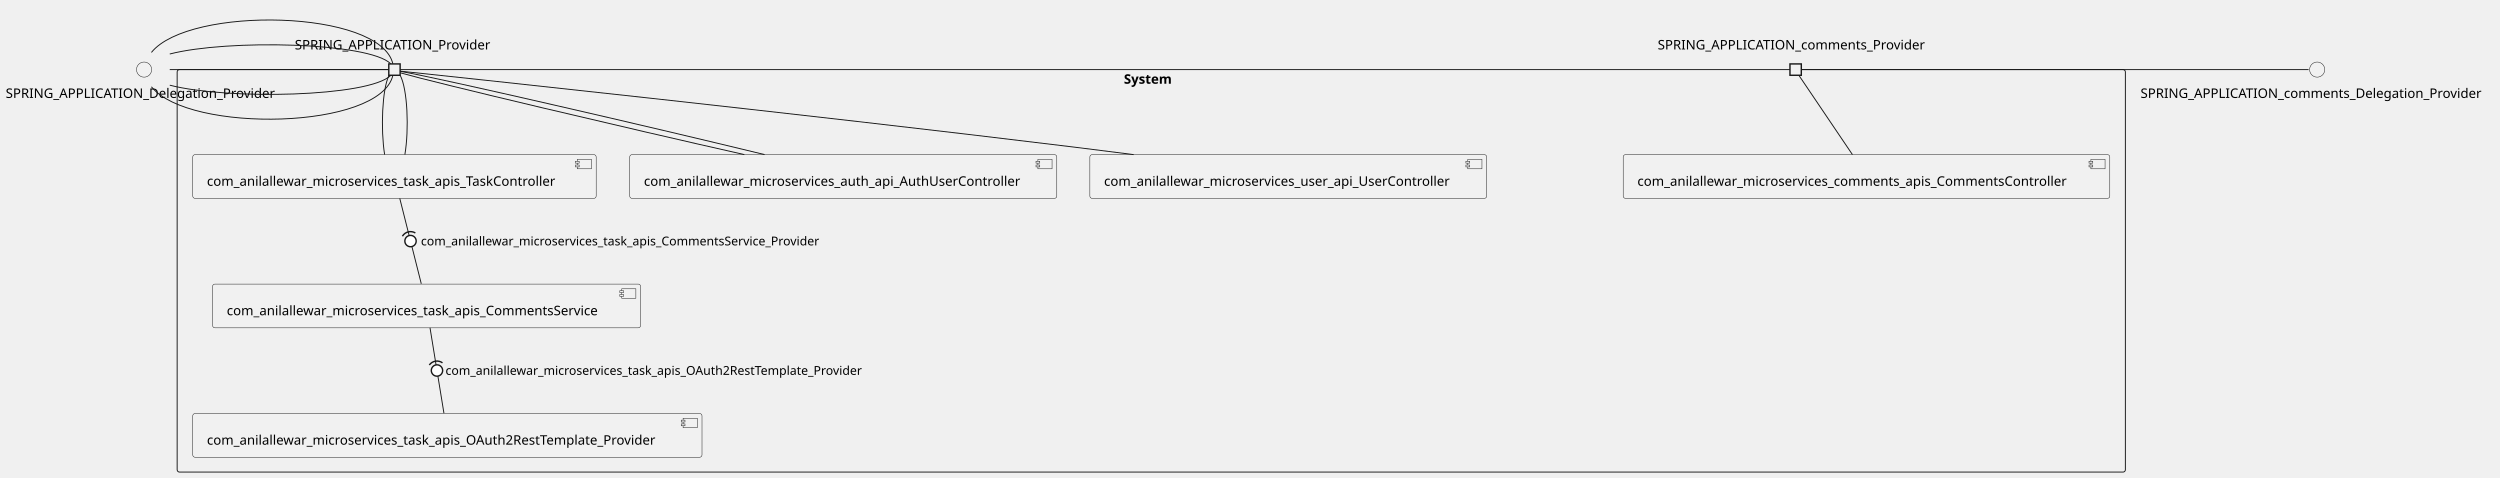
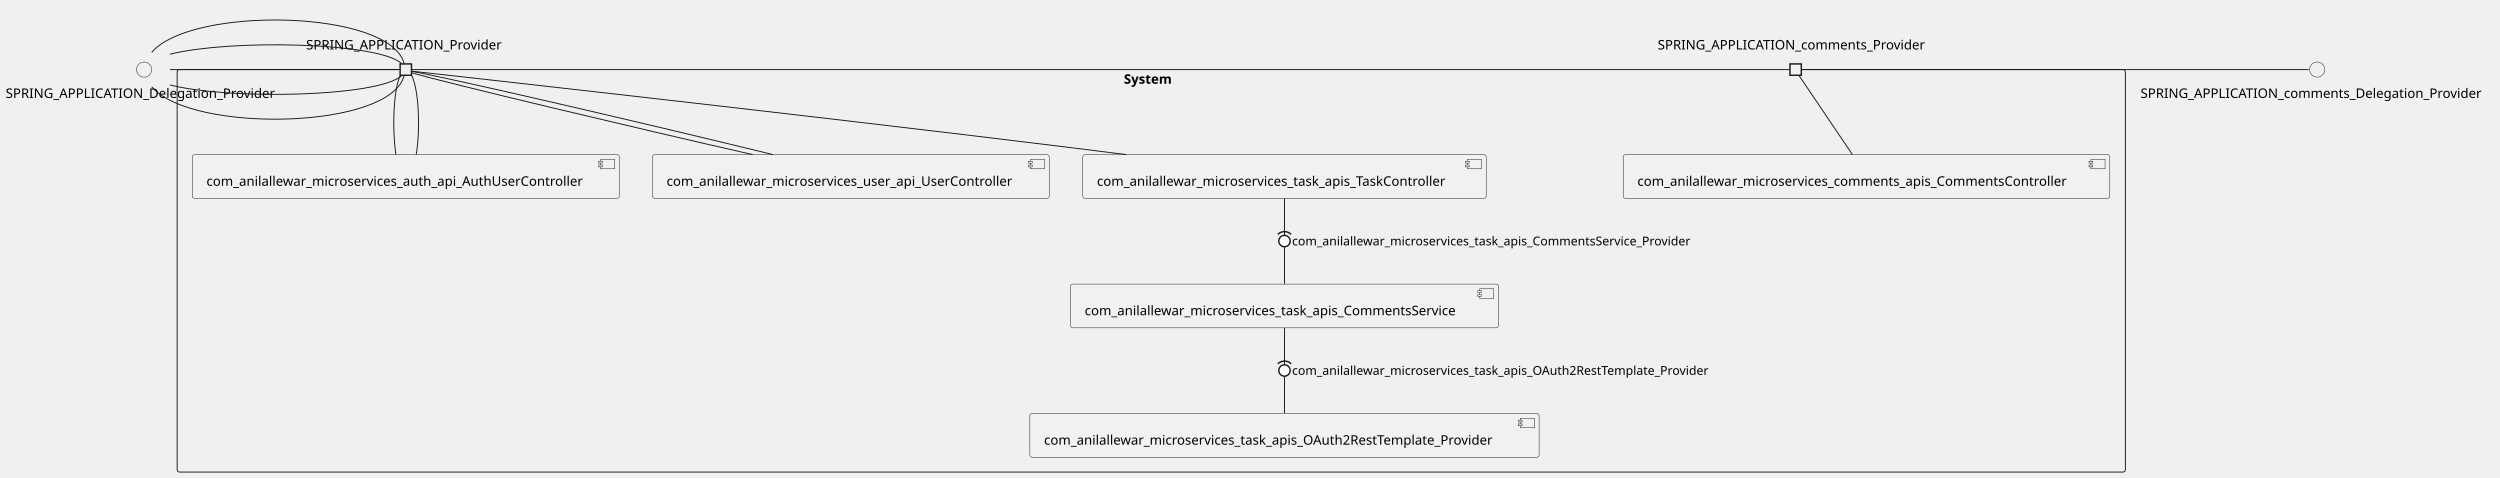
<svg xmlns="http://www.w3.org/2000/svg" xmlns:xlink="http://www.w3.org/1999/xlink" contentStyleType="text/css" height="505px" preserveAspectRatio="none" style="width:2646px;height:505px;background:#FFFFFF;" version="1.1" viewBox="0 0 2646 505" width="2646px" zoomAndPan="magnify">
  <defs />
  <g>
    <g id="cluster_System">
      <rect fill="none" height="426" rx="2.5" ry="2.5" style="stroke:#181818;stroke-width:1.0;" width="2062" x="187.5" y="73.66" />
      <text fill="#000000" font-family="sans-serif" font-size="14" font-weight="bold" lengthAdjust="spacing" textLength="58" x="1189.5" y="88.655">System</text>
    </g>
    <g id="elem_com_anilallewar_microservices_auth_api_AuthUserController">
-       <a href="anilallewar-microservices-basics-spring-boot.repository#_9THf6s-UEe6MT-dK-tz7xw" target="_top" title="anilallewar-microservices-basics-spring-boot.repository#_9THf6s-UEe6MT-dK-tz7xw" xlink:actuate="onRequest" xlink:href="anilallewar-microservices-basics-spring-boot.repository#_9THf6s-UEe6MT-dK-tz7xw" xlink:show="new" xlink:title="anilallewar-microservices-basics-spring-boot.repository#_9THf6s-UEe6MT-dK-tz7xw" xlink:type="simple">
-         <rect fill="#F1F1F1" height="46.297" rx="2.5" ry="2.5" style="stroke:#181818;stroke-width:0.5;" width="452" x="666.5" y="163.66" />
-         <rect fill="#F1F1F1" height="10" style="stroke:#181818;stroke-width:0.5;" width="15" x="1098.5" y="168.66" />
-         <rect fill="#F1F1F1" height="2" style="stroke:#181818;stroke-width:0.5;" width="4" x="1096.5" y="170.66" />
-         <rect fill="#F1F1F1" height="2" style="stroke:#181818;stroke-width:0.5;" width="4" x="1096.5" y="174.66" />
-         <text fill="#000000" font-family="sans-serif" font-size="14" lengthAdjust="spacing" textLength="412" x="681.5" y="196.655">com_anilallewar_microservices_auth_api_AuthUserController</text>
+       <a href="anilallewar-microservices-basics-spring-boot.repository#_MWlsyNBeEe6hqOLSTQDWxA" target="_top" title="anilallewar-microservices-basics-spring-boot.repository#_MWlsyNBeEe6hqOLSTQDWxA" xlink:actuate="onRequest" xlink:href="anilallewar-microservices-basics-spring-boot.repository#_MWlsyNBeEe6hqOLSTQDWxA" xlink:show="new" xlink:title="anilallewar-microservices-basics-spring-boot.repository#_MWlsyNBeEe6hqOLSTQDWxA" xlink:type="simple">
+         <rect fill="#F1F1F1" height="46.297" rx="2.5" ry="2.5" style="stroke:#181818;stroke-width:0.5;" width="452" x="203.5" y="163.66" />
+         <rect fill="#F1F1F1" height="10" style="stroke:#181818;stroke-width:0.5;" width="15" x="635.5" y="168.66" />
+         <rect fill="#F1F1F1" height="2" style="stroke:#181818;stroke-width:0.5;" width="4" x="633.5" y="170.66" />
+         <rect fill="#F1F1F1" height="2" style="stroke:#181818;stroke-width:0.5;" width="4" x="633.5" y="174.66" />
+         <text fill="#000000" font-family="sans-serif" font-size="14" lengthAdjust="spacing" textLength="412" x="218.5" y="196.655">com_anilallewar_microservices_auth_api_AuthUserController</text>
      </a>
    </g>
    <g id="elem_com_anilallewar_microservices_comments_apis_CommentsController">
-       <a href="anilallewar-microservices-basics-spring-boot.repository#_9THf6s-UEe6MT-dK-tz7xw" target="_top" title="anilallewar-microservices-basics-spring-boot.repository#_9THf6s-UEe6MT-dK-tz7xw" xlink:actuate="onRequest" xlink:href="anilallewar-microservices-basics-spring-boot.repository#_9THf6s-UEe6MT-dK-tz7xw" xlink:show="new" xlink:title="anilallewar-microservices-basics-spring-boot.repository#_9THf6s-UEe6MT-dK-tz7xw" xlink:type="simple">
+       <a href="anilallewar-microservices-basics-spring-boot.repository#_MWlsyNBeEe6hqOLSTQDWxA" target="_top" title="anilallewar-microservices-basics-spring-boot.repository#_MWlsyNBeEe6hqOLSTQDWxA" xlink:actuate="onRequest" xlink:href="anilallewar-microservices-basics-spring-boot.repository#_MWlsyNBeEe6hqOLSTQDWxA" xlink:show="new" xlink:title="anilallewar-microservices-basics-spring-boot.repository#_MWlsyNBeEe6hqOLSTQDWxA" xlink:type="simple">
        <rect fill="#F1F1F1" height="46.297" rx="2.5" ry="2.5" style="stroke:#181818;stroke-width:0.5;" width="515" x="1718" y="163.66" />
        <rect fill="#F1F1F1" height="10" style="stroke:#181818;stroke-width:0.5;" width="15" x="2213" y="168.66" />
        <rect fill="#F1F1F1" height="2" style="stroke:#181818;stroke-width:0.5;" width="4" x="2211" y="170.66" />
        <rect fill="#F1F1F1" height="2" style="stroke:#181818;stroke-width:0.5;" width="4" x="2211" y="174.66" />
        <text fill="#000000" font-family="sans-serif" font-size="14" lengthAdjust="spacing" textLength="475" x="1733" y="196.655">com_anilallewar_microservices_comments_apis_CommentsController</text>
      </a>
    </g>
    <g id="elem_com_anilallewar_microservices_task_apis_CommentsService">
-       <a href="anilallewar-microservices-basics-spring-boot.repository#_9THf6s-UEe6MT-dK-tz7xw" target="_top" title="anilallewar-microservices-basics-spring-boot.repository#_9THf6s-UEe6MT-dK-tz7xw" xlink:actuate="onRequest" xlink:href="anilallewar-microservices-basics-spring-boot.repository#_9THf6s-UEe6MT-dK-tz7xw" xlink:show="new" xlink:title="anilallewar-microservices-basics-spring-boot.repository#_9THf6s-UEe6MT-dK-tz7xw" xlink:type="simple">
-         <rect fill="#F1F1F1" height="46.297" rx="2.5" ry="2.5" style="stroke:#181818;stroke-width:0.5;" width="453" x="225" y="300.66" />
-         <rect fill="#F1F1F1" height="10" style="stroke:#181818;stroke-width:0.5;" width="15" x="658" y="305.66" />
-         <rect fill="#F1F1F1" height="2" style="stroke:#181818;stroke-width:0.5;" width="4" x="656" y="307.66" />
-         <rect fill="#F1F1F1" height="2" style="stroke:#181818;stroke-width:0.5;" width="4" x="656" y="311.66" />
-         <text fill="#000000" font-family="sans-serif" font-size="14" lengthAdjust="spacing" textLength="413" x="240" y="333.655">com_anilallewar_microservices_task_apis_CommentsService</text>
+       <a href="anilallewar-microservices-basics-spring-boot.repository#_MWlsyNBeEe6hqOLSTQDWxA" target="_top" title="anilallewar-microservices-basics-spring-boot.repository#_MWlsyNBeEe6hqOLSTQDWxA" xlink:actuate="onRequest" xlink:href="anilallewar-microservices-basics-spring-boot.repository#_MWlsyNBeEe6hqOLSTQDWxA" xlink:show="new" xlink:title="anilallewar-microservices-basics-spring-boot.repository#_MWlsyNBeEe6hqOLSTQDWxA" xlink:type="simple">
+         <rect fill="#F1F1F1" height="46.297" rx="2.5" ry="2.5" style="stroke:#181818;stroke-width:0.5;" width="453" x="1133" y="300.66" />
+         <rect fill="#F1F1F1" height="10" style="stroke:#181818;stroke-width:0.5;" width="15" x="1566" y="305.66" />
+         <rect fill="#F1F1F1" height="2" style="stroke:#181818;stroke-width:0.5;" width="4" x="1564" y="307.66" />
+         <rect fill="#F1F1F1" height="2" style="stroke:#181818;stroke-width:0.5;" width="4" x="1564" y="311.66" />
+         <text fill="#000000" font-family="sans-serif" font-size="14" lengthAdjust="spacing" textLength="413" x="1148" y="333.655">com_anilallewar_microservices_task_apis_CommentsService</text>
      </a>
    </g>
    <g id="elem_com_anilallewar_microservices_task_apis_OAuth2RestTemplate_Provider">
-       <a href="anilallewar-microservices-basics-spring-boot.repository#_9THf6s-UEe6MT-dK-tz7xw" target="_top" title="anilallewar-microservices-basics-spring-boot.repository#_9THf6s-UEe6MT-dK-tz7xw" xlink:actuate="onRequest" xlink:href="anilallewar-microservices-basics-spring-boot.repository#_9THf6s-UEe6MT-dK-tz7xw" xlink:show="new" xlink:title="anilallewar-microservices-basics-spring-boot.repository#_9THf6s-UEe6MT-dK-tz7xw" xlink:type="simple">
-         <rect fill="#F1F1F1" height="46.297" rx="2.5" ry="2.5" style="stroke:#181818;stroke-width:0.5;" width="539" x="204" y="437.66" />
-         <rect fill="#F1F1F1" height="10" style="stroke:#181818;stroke-width:0.5;" width="15" x="723" y="442.66" />
-         <rect fill="#F1F1F1" height="2" style="stroke:#181818;stroke-width:0.5;" width="4" x="721" y="444.66" />
-         <rect fill="#F1F1F1" height="2" style="stroke:#181818;stroke-width:0.5;" width="4" x="721" y="448.66" />
-         <text fill="#000000" font-family="sans-serif" font-size="14" lengthAdjust="spacing" textLength="499" x="219" y="470.655">com_anilallewar_microservices_task_apis_OAuth2RestTemplate_Provider</text>
+       <a href="anilallewar-microservices-basics-spring-boot.repository#_MWlsyNBeEe6hqOLSTQDWxA" target="_top" title="anilallewar-microservices-basics-spring-boot.repository#_MWlsyNBeEe6hqOLSTQDWxA" xlink:actuate="onRequest" xlink:href="anilallewar-microservices-basics-spring-boot.repository#_MWlsyNBeEe6hqOLSTQDWxA" xlink:show="new" xlink:title="anilallewar-microservices-basics-spring-boot.repository#_MWlsyNBeEe6hqOLSTQDWxA" xlink:type="simple">
+         <rect fill="#F1F1F1" height="46.297" rx="2.5" ry="2.5" style="stroke:#181818;stroke-width:0.5;" width="539" x="1090" y="437.66" />
+         <rect fill="#F1F1F1" height="10" style="stroke:#181818;stroke-width:0.5;" width="15" x="1609" y="442.66" />
+         <rect fill="#F1F1F1" height="2" style="stroke:#181818;stroke-width:0.5;" width="4" x="1607" y="444.66" />
+         <rect fill="#F1F1F1" height="2" style="stroke:#181818;stroke-width:0.5;" width="4" x="1607" y="448.66" />
+         <text fill="#000000" font-family="sans-serif" font-size="14" lengthAdjust="spacing" textLength="499" x="1105" y="470.655">com_anilallewar_microservices_task_apis_OAuth2RestTemplate_Provider</text>
      </a>
    </g>
    <g id="elem_com_anilallewar_microservices_task_apis_TaskController">
-       <a href="anilallewar-microservices-basics-spring-boot.repository#_9THf6s-UEe6MT-dK-tz7xw" target="_top" title="anilallewar-microservices-basics-spring-boot.repository#_9THf6s-UEe6MT-dK-tz7xw" xlink:actuate="onRequest" xlink:href="anilallewar-microservices-basics-spring-boot.repository#_9THf6s-UEe6MT-dK-tz7xw" xlink:show="new" xlink:title="anilallewar-microservices-basics-spring-boot.repository#_9THf6s-UEe6MT-dK-tz7xw" xlink:type="simple">
-         <rect fill="#F1F1F1" height="46.297" rx="2.5" ry="2.5" style="stroke:#181818;stroke-width:0.5;" width="427" x="204" y="163.66" />
-         <rect fill="#F1F1F1" height="10" style="stroke:#181818;stroke-width:0.5;" width="15" x="611" y="168.66" />
-         <rect fill="#F1F1F1" height="2" style="stroke:#181818;stroke-width:0.5;" width="4" x="609" y="170.66" />
-         <rect fill="#F1F1F1" height="2" style="stroke:#181818;stroke-width:0.5;" width="4" x="609" y="174.66" />
-         <text fill="#000000" font-family="sans-serif" font-size="14" lengthAdjust="spacing" textLength="387" x="219" y="196.655">com_anilallewar_microservices_task_apis_TaskController</text>
+       <a href="anilallewar-microservices-basics-spring-boot.repository#_MWlsyNBeEe6hqOLSTQDWxA" target="_top" title="anilallewar-microservices-basics-spring-boot.repository#_MWlsyNBeEe6hqOLSTQDWxA" xlink:actuate="onRequest" xlink:href="anilallewar-microservices-basics-spring-boot.repository#_MWlsyNBeEe6hqOLSTQDWxA" xlink:show="new" xlink:title="anilallewar-microservices-basics-spring-boot.repository#_MWlsyNBeEe6hqOLSTQDWxA" xlink:type="simple">
+         <rect fill="#F1F1F1" height="46.297" rx="2.5" ry="2.5" style="stroke:#181818;stroke-width:0.5;" width="427" x="1146" y="163.66" />
+         <rect fill="#F1F1F1" height="10" style="stroke:#181818;stroke-width:0.5;" width="15" x="1553" y="168.66" />
+         <rect fill="#F1F1F1" height="2" style="stroke:#181818;stroke-width:0.5;" width="4" x="1551" y="170.66" />
+         <rect fill="#F1F1F1" height="2" style="stroke:#181818;stroke-width:0.5;" width="4" x="1551" y="174.66" />
+         <text fill="#000000" font-family="sans-serif" font-size="14" lengthAdjust="spacing" textLength="387" x="1161" y="196.655">com_anilallewar_microservices_task_apis_TaskController</text>
      </a>
    </g>
    <g id="elem_com_anilallewar_microservices_user_api_UserController">
-       <a href="anilallewar-microservices-basics-spring-boot.repository#_9THf6s-UEe6MT-dK-tz7xw" target="_top" title="anilallewar-microservices-basics-spring-boot.repository#_9THf6s-UEe6MT-dK-tz7xw" xlink:actuate="onRequest" xlink:href="anilallewar-microservices-basics-spring-boot.repository#_9THf6s-UEe6MT-dK-tz7xw" xlink:show="new" xlink:title="anilallewar-microservices-basics-spring-boot.repository#_9THf6s-UEe6MT-dK-tz7xw" xlink:type="simple">
-         <rect fill="#F1F1F1" height="46.297" rx="2.5" ry="2.5" style="stroke:#181818;stroke-width:0.5;" width="420" x="1153.5" y="163.66" />
-         <rect fill="#F1F1F1" height="10" style="stroke:#181818;stroke-width:0.5;" width="15" x="1553.5" y="168.66" />
-         <rect fill="#F1F1F1" height="2" style="stroke:#181818;stroke-width:0.5;" width="4" x="1551.5" y="170.66" />
-         <rect fill="#F1F1F1" height="2" style="stroke:#181818;stroke-width:0.5;" width="4" x="1551.5" y="174.66" />
-         <text fill="#000000" font-family="sans-serif" font-size="14" lengthAdjust="spacing" textLength="380" x="1168.5" y="196.655">com_anilallewar_microservices_user_api_UserController</text>
+       <a href="anilallewar-microservices-basics-spring-boot.repository#_MWlsyNBeEe6hqOLSTQDWxA" target="_top" title="anilallewar-microservices-basics-spring-boot.repository#_MWlsyNBeEe6hqOLSTQDWxA" xlink:actuate="onRequest" xlink:href="anilallewar-microservices-basics-spring-boot.repository#_MWlsyNBeEe6hqOLSTQDWxA" xlink:show="new" xlink:title="anilallewar-microservices-basics-spring-boot.repository#_MWlsyNBeEe6hqOLSTQDWxA" xlink:type="simple">
+         <rect fill="#F1F1F1" height="46.297" rx="2.5" ry="2.5" style="stroke:#181818;stroke-width:0.5;" width="420" x="690.5" y="163.66" />
+         <rect fill="#F1F1F1" height="10" style="stroke:#181818;stroke-width:0.5;" width="15" x="1090.5" y="168.66" />
+         <rect fill="#F1F1F1" height="2" style="stroke:#181818;stroke-width:0.5;" width="4" x="1088.5" y="170.66" />
+         <rect fill="#F1F1F1" height="2" style="stroke:#181818;stroke-width:0.5;" width="4" x="1088.5" y="174.66" />
+         <text fill="#000000" font-family="sans-serif" font-size="14" lengthAdjust="spacing" textLength="380" x="705.5" y="196.655">com_anilallewar_microservices_user_api_UserController</text>
      </a>
    </g>
-     <text fill="#000000" font-family="sans-serif" font-size="14" lengthAdjust="spacing" textLength="211" x="312" y="52.358">SPRING_APPLICATION_Provider</text>
-     <rect fill="#F1F1F1" height="12" style="stroke:#181818;stroke-width:1.5;" width="12" x="411.5" y="67.66" />
+     <text fill="#000000" font-family="sans-serif" font-size="14" lengthAdjust="spacing" textLength="211" x="324" y="52.358">SPRING_APPLICATION_Provider</text>
+     <rect fill="#F1F1F1" height="12" style="stroke:#181818;stroke-width:1.5;" width="12" x="423.5" y="67.66" />
    <text fill="#000000" font-family="sans-serif" font-size="14" lengthAdjust="spacing" textLength="292" x="1754.5" y="52.358">SPRING_APPLICATION_comments_Provider</text>
    <rect fill="#F1F1F1" height="12" style="stroke:#181818;stroke-width:1.5;" width="12" x="1894.5" y="67.66" />
    <g id="elem_SPRING_APPLICATION_Delegation_Provider">
      <ellipse cx="152.5" cy="73.66" fill="#F1F1F1" rx="8" ry="8" style="stroke:#181818;stroke-width:0.5;" />
      <text fill="#000000" font-family="sans-serif" font-size="14" lengthAdjust="spacing" textLength="293" x="6" y="103.655">SPRING_APPLICATION_Delegation_Provider</text>
    </g>
    <g id="elem_SPRING_APPLICATION_comments_Delegation_Provider">
      <ellipse cx="2452.5" cy="73.66" fill="#F1F1F1" rx="8" ry="8" style="stroke:#181818;stroke-width:0.5;" />
      <text fill="#000000" font-family="sans-serif" font-size="14" lengthAdjust="spacing" textLength="374" x="2265.5" y="103.655">SPRING_APPLICATION_comments_Delegation_Provider</text>
    </g>
    <g id="link_SPRING_APPLICATION_Delegation_Provider_SPRING_APPLICATION_Provider">
-       <path d="M160.27,91.83 C200.06,141.32 402.41,137.3 415.8,79.78 " fill="none" id="SPRING_APPLICATION_Delegation_Provider-SPRING_APPLICATION_Provider" style="stroke:#181818;stroke-width:1.0;" />
+       <path d="M160.57,91.83 C202.19,141.32 413.77,137.3 427.77,79.78 " fill="none" id="SPRING_APPLICATION_Delegation_Provider-SPRING_APPLICATION_Provider" style="stroke:#181818;stroke-width:1.0;" />
    </g>
    <g id="link_SPRING_APPLICATION_Delegation_Provider_SPRING_APPLICATION_Provider">
-       <path d="M179.68,90.16 C241,105.98 390.52,102.55 413.51,79.85 " fill="none" id="SPRING_APPLICATION_Delegation_Provider-SPRING_APPLICATION_Provider-1" style="stroke:#181818;stroke-width:1.0;" />
+       <path d="M179.87,89.91 C243.32,106.01 401.08,102.67 425.35,79.87 " fill="none" id="SPRING_APPLICATION_Delegation_Provider-SPRING_APPLICATION_Provider-1" style="stroke:#181818;stroke-width:1.0;" />
    </g>
    <g id="link_SPRING_APPLICATION_Delegation_Provider_SPRING_APPLICATION_Provider">
-       <path d="M179.68,73.66 C239.19,73.66 381.73,73.66 411.14,73.66 " fill="none" id="SPRING_APPLICATION_Delegation_Provider-SPRING_APPLICATION_Provider-2" style="stroke:#181818;stroke-width:1.0;" />
+       <path d="M179.87,73.66 C241.71,73.66 393.12,73.66 423.24,73.66 " fill="none" id="SPRING_APPLICATION_Delegation_Provider-SPRING_APPLICATION_Provider-2" style="stroke:#181818;stroke-width:1.0;" />
    </g>
    <g id="link_SPRING_APPLICATION_Delegation_Provider_SPRING_APPLICATION_Provider">
-       <path d="M179.68,57.16 C241,41.34 390.52,44.77 413.51,67.47 " fill="none" id="SPRING_APPLICATION_Delegation_Provider-SPRING_APPLICATION_Provider-3" style="stroke:#181818;stroke-width:1.0;" />
+       <path d="M179.87,57.41 C243.32,41.31 401.08,44.65 425.35,67.45 " fill="none" id="SPRING_APPLICATION_Delegation_Provider-SPRING_APPLICATION_Provider-3" style="stroke:#181818;stroke-width:1.0;" />
    </g>
    <g id="link_SPRING_APPLICATION_Delegation_Provider_SPRING_APPLICATION_Provider">
-       <path d="M160.27,55.49 C200.06,6 402.41,10.02 415.8,67.54 " fill="none" id="SPRING_APPLICATION_Delegation_Provider-SPRING_APPLICATION_Provider-4" style="stroke:#181818;stroke-width:1.0;" />
+       <path d="M160.57,55.49 C202.19,6 413.77,10.02 427.77,67.54 " fill="none" id="SPRING_APPLICATION_Delegation_Provider-SPRING_APPLICATION_Provider-4" style="stroke:#181818;stroke-width:1.0;" />
+     </g>
+     <g id="link_SPRING_APPLICATION_Provider_com_anilallewar_microservices_auth_api_AuthUserController">
+       <path d="M423.77,79.72 C416.39,94.31 414.83,137.12 419.09,163.64 " fill="none" id="SPRING_APPLICATION_Provider-com_anilallewar_microservices_auth_api_AuthUserController" style="stroke:#181818;stroke-width:1.0;" />
+     </g>
+     <g id="link_SPRING_APPLICATION_Provider_com_anilallewar_microservices_auth_api_AuthUserController">
+       <path d="M435.56,79.72 C443.38,94.31 445.04,137.12 440.52,163.64 " fill="none" id="SPRING_APPLICATION_Provider-com_anilallewar_microservices_auth_api_AuthUserController-1" style="stroke:#181818;stroke-width:1.0;" />
+     </g>
+     <g id="link_SPRING_APPLICATION_Provider_com_anilallewar_microservices_user_api_UserController">
+       <path d="M435.69,77.08 C474.2,88.23 671.6,135.24 796.59,163.63 " fill="none" id="SPRING_APPLICATION_Provider-com_anilallewar_microservices_user_api_UserController" style="stroke:#181818;stroke-width:1.0;" />
+     </g>
+     <g id="link_SPRING_APPLICATION_Provider_com_anilallewar_microservices_user_api_UserController">
+       <path d="M435.62,75.49 C476.47,82.59 695.54,133.55 818,163.62 " fill="none" id="SPRING_APPLICATION_Provider-com_anilallewar_microservices_user_api_UserController-1" style="stroke:#181818;stroke-width:1.0;" />
    </g>
    <g id="link_SPRING_APPLICATION_Provider_com_anilallewar_microservices_task_apis_TaskController">
-       <path d="M411.77,79.72 C404.39,94.31 402.83,137.12 407.09,163.64 " fill="none" id="SPRING_APPLICATION_Provider-com_anilallewar_microservices_task_apis_TaskController" style="stroke:#181818;stroke-width:1.0;" />
-     </g>
-     <g id="link_SPRING_APPLICATION_Provider_com_anilallewar_microservices_task_apis_TaskController">
-       <path d="M423.56,79.72 C431.38,94.31 433.04,137.12 428.52,163.64 " fill="none" id="SPRING_APPLICATION_Provider-com_anilallewar_microservices_task_apis_TaskController-1" style="stroke:#181818;stroke-width:1.0;" />
-     </g>
-     <g id="link_SPRING_APPLICATION_Provider_com_anilallewar_microservices_auth_api_AuthUserController">
-       <path d="M423.77,77.08 C462.69,88.23 661.78,135.24 787.8,163.63 " fill="none" id="SPRING_APPLICATION_Provider-com_anilallewar_microservices_auth_api_AuthUserController" style="stroke:#181818;stroke-width:1.0;" />
-     </g>
-     <g id="link_SPRING_APPLICATION_Provider_com_anilallewar_microservices_auth_api_AuthUserController">
-       <path d="M423.65,75.49 C464.75,82.59 685.66,133.55 809.21,163.62 " fill="none" id="SPRING_APPLICATION_Provider-com_anilallewar_microservices_auth_api_AuthUserController-1" style="stroke:#181818;stroke-width:1.0;" />
-     </g>
-     <g id="link_SPRING_APPLICATION_Provider_com_anilallewar_microservices_user_api_UserController">
-       <path d="M423.58,75.3 C474.86,80.71 840.37,119.42 1136.5,155.66 C1157.02,158.17 1178.57,160.9 1199.88,163.65 " fill="none" id="SPRING_APPLICATION_Provider-com_anilallewar_microservices_user_api_UserController" style="stroke:#181818;stroke-width:1.0;" />
+       <path d="M435.73,75.35 C486.75,81 841.13,120.35 1128.5,155.66 C1149.07,158.19 1170.66,160.91 1192.04,163.64 " fill="none" id="SPRING_APPLICATION_Provider-com_anilallewar_microservices_task_apis_TaskController" style="stroke:#181818;stroke-width:1.0;" />
    </g>
    <g id="link_SPRING_APPLICATION_comments_Delegation_Provider_SPRING_APPLICATION_comments_Provider">
      <path d="M2443.39,73.66 C2379.45,73.66 1957.82,73.66 1906.59,73.66 " fill="none" id="SPRING_APPLICATION_comments_Delegation_Provider-SPRING_APPLICATION_comments_Provider" style="stroke:#181818;stroke-width:1.0;" />
    </g>
    <g id="link_SPRING_APPLICATION_comments_Provider_com_anilallewar_microservices_comments_apis_CommentsController">
      <path d="M1903.92,79.72 C1913.78,94.31 1942.7,137.12 1960.62,163.64 " fill="none" id="SPRING_APPLICATION_comments_Provider-com_anilallewar_microservices_comments_apis_CommentsController" style="stroke:#181818;stroke-width:1.0;" />
    </g>
    <g id="link_com_anilallewar_microservices_task_apis_TaskController_com_anilallewar_microservices_task_apis_CommentsService">
-       <path d="M423.11,209.95 C429.41,234.97 439.57,275.31 445.88,300.33 " fill="none" id="com_anilallewar_microservices_task_apis_TaskController-com_anilallewar_microservices_task_apis_CommentsService" style="stroke:#181818;stroke-width:1.0;" />
-       <text fill="#000000" font-family="sans-serif" font-size="13" lengthAdjust="spacing" textLength="447" x="445.5" y="259.727">com_anilallewar_microservices_task_apis_CommentsService_Provider</text>
-       <path d="M439.621,246.556 A10,10 0 0 0 425.907 250.011" fill="none" style="stroke:#181818;stroke-width:1.5;" />
-       <ellipse cx="434.491" cy="255.14" fill="#FFFFFF" rx="6" ry="6" style="stroke:#181818;stroke-width:1.5;" />
+       <path d="M1359.5,209.95 C1359.5,234.97 1359.5,275.31 1359.5,300.33 " fill="none" id="com_anilallewar_microservices_task_apis_TaskController-com_anilallewar_microservices_task_apis_CommentsService" style="stroke:#181818;stroke-width:1.0;" />
+       <text fill="#000000" font-family="sans-serif" font-size="13" lengthAdjust="spacing" textLength="447" x="1367.5" y="259.727">com_anilallewar_microservices_task_apis_CommentsService_Provider</text>
+       <path d="M1366.571,248.069 A10,10 0 0 0 1352.429 248.069" fill="none" style="stroke:#181818;stroke-width:1.5;" />
+       <ellipse cx="1359.5" cy="255.14" fill="#FFFFFF" rx="6" ry="6" style="stroke:#181818;stroke-width:1.5;" />
    </g>
    <g id="link_com_anilallewar_microservices_task_apis_CommentsService_com_anilallewar_microservices_task_apis_OAuth2RestTemplate_Provider">
-       <path d="M455.13,346.95 C459.21,371.97 465.78,412.31 469.86,437.33 " fill="none" id="com_anilallewar_microservices_task_apis_CommentsService-com_anilallewar_microservices_task_apis_OAuth2RestTemplate_Provider" style="stroke:#181818;stroke-width:1.0;" />
-       <text fill="#000000" font-family="sans-serif" font-size="13" lengthAdjust="spacing" textLength="465" x="471.5" y="396.727">com_anilallewar_microservices_task_apis_OAuth2RestTemplate_Provider</text>
-       <path d="M468.337,384.024 A10,10 0 0 0 454.379 386.298" fill="none" style="stroke:#181818;stroke-width:1.5;" />
-       <ellipse cx="462.495" cy="392.14" fill="#FFFFFF" rx="6" ry="6" style="stroke:#181818;stroke-width:1.5;" />
+       <path d="M1359.5,346.95 C1359.5,371.97 1359.5,412.31 1359.5,437.33 " fill="none" id="com_anilallewar_microservices_task_apis_CommentsService-com_anilallewar_microservices_task_apis_OAuth2RestTemplate_Provider" style="stroke:#181818;stroke-width:1.0;" />
+       <text fill="#000000" font-family="sans-serif" font-size="13" lengthAdjust="spacing" textLength="465" x="1367.5" y="396.727">com_anilallewar_microservices_task_apis_OAuth2RestTemplate_Provider</text>
+       <path d="M1366.571,385.069 A10,10 0 0 0 1352.429 385.069" fill="none" style="stroke:#181818;stroke-width:1.5;" />
+       <ellipse cx="1359.5" cy="392.14" fill="#FFFFFF" rx="6" ry="6" style="stroke:#181818;stroke-width:1.5;" />
    </g>
  </g>
</svg>
